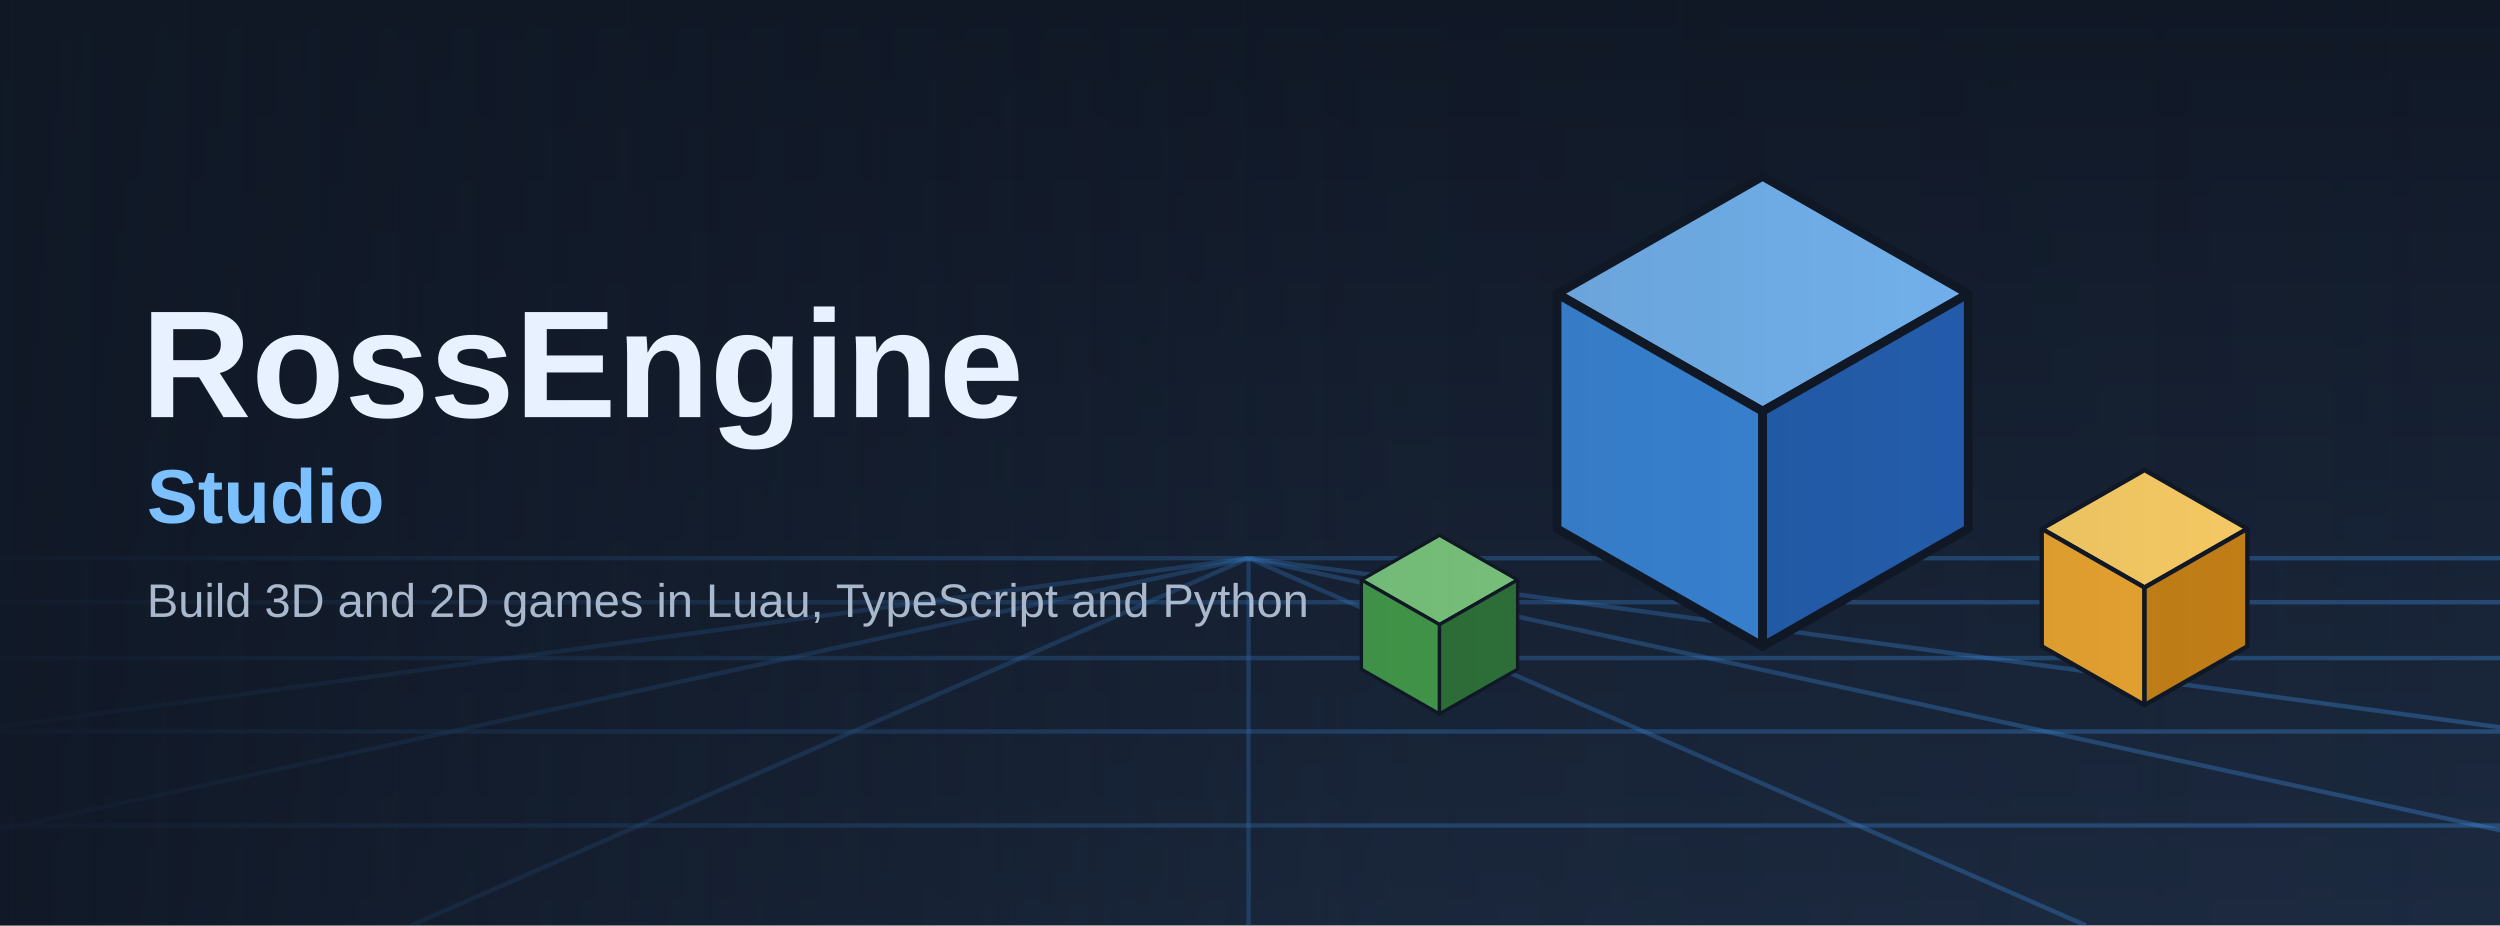
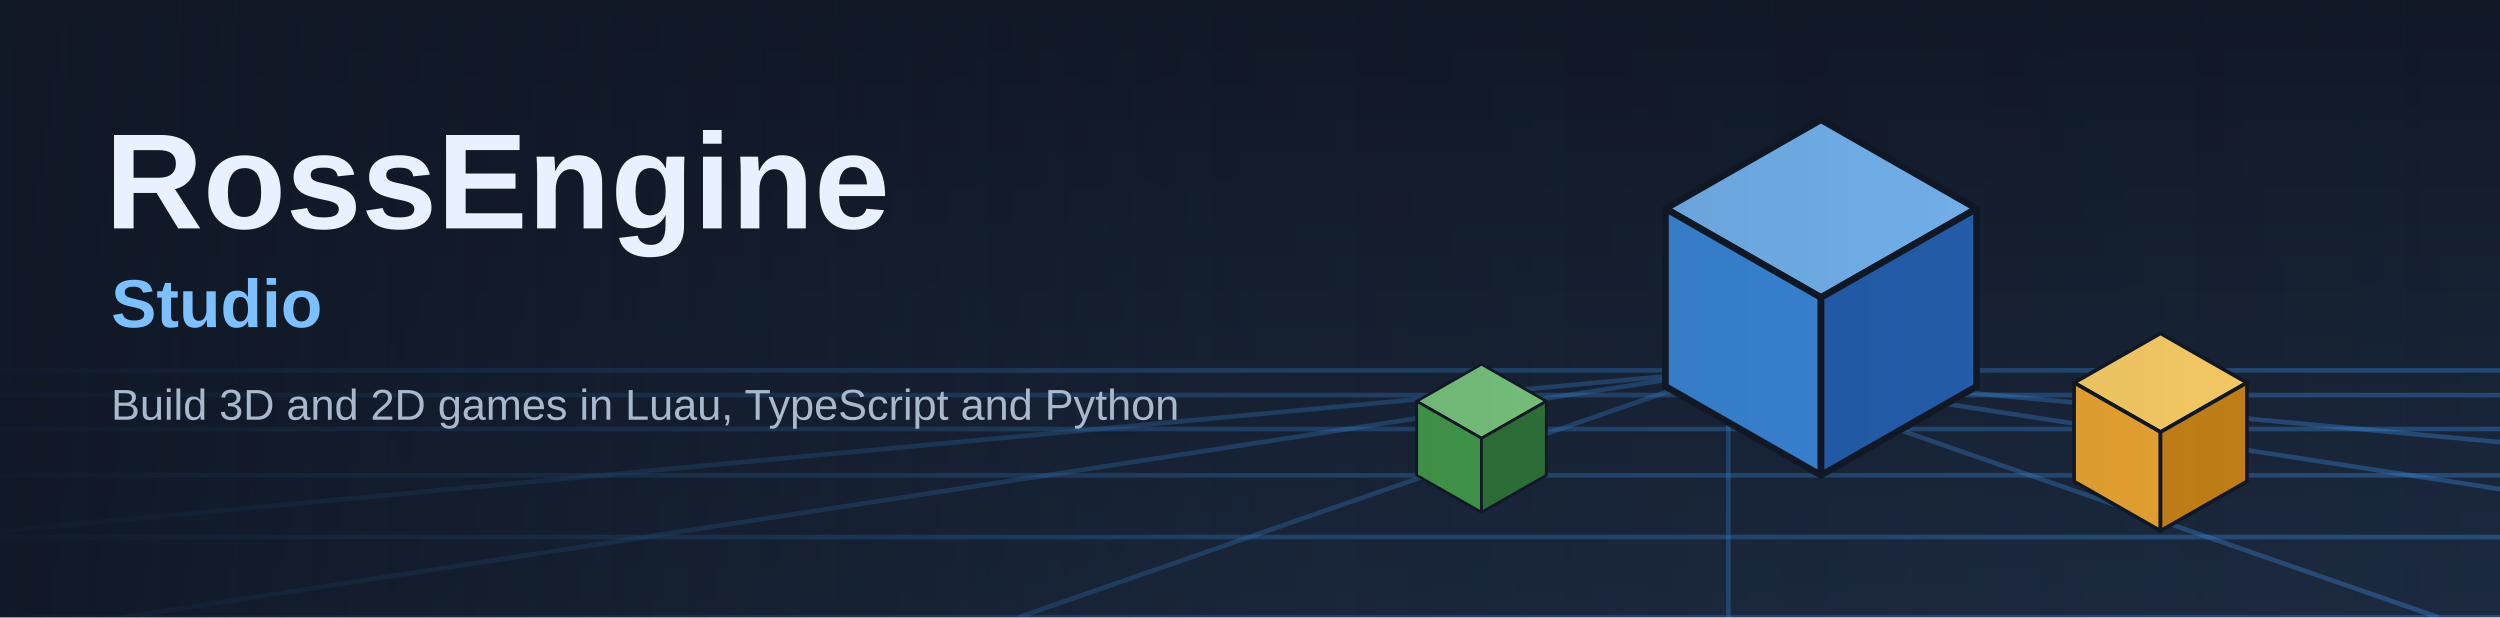
- <svg xmlns="http://www.w3.org/2000/svg" viewBox="0 0 851 315" preserveAspectRatio="xMidYMid slice">
+ <svg xmlns="http://www.w3.org/2000/svg" viewBox="0 0 810 200" preserveAspectRatio="xMidYMid slice">
  <defs>
    <linearGradient id="sky" x1="0" y1="0" x2="0" y2="1">
      <stop offset="0" stop-color="#101826" />
      <stop offset="1" stop-color="#1c2a40" />
    </linearGradient>
    <linearGradient id="fade" x1="0" y1="0" x2="1" y2="0">
      <stop offset="0" stop-color="#101826" stop-opacity="0.95" />
-       <stop offset="0.55" stop-color="#101826" stop-opacity="0.2" />
+       <stop offset="0.5" stop-color="#101826" stop-opacity="0.25" />
      <stop offset="1" stop-color="#101826" stop-opacity="0" />
    </linearGradient>
  </defs>
-   <rect width="851" height="315" fill="url(#sky)" />
+   <rect width="810" height="200" fill="url(#sky)" />
  <g stroke="#3d8fe6" stroke-opacity="0.35" stroke-width="1.5">
-     <line x1="0" y1="190" x2="851" y2="190" />
-     <line x1="0" y1="205" x2="851" y2="205" />
-     <line x1="0" y1="224" x2="851" y2="224" />
-     <line x1="0" y1="249" x2="851" y2="249" />
-     <line x1="0" y1="281" x2="851" y2="281" />
-     <line x1="425" y1="190" x2="-500" y2="315" />
-     <line x1="425" y1="190" x2="-150" y2="315" />
-     <line x1="425" y1="190" x2="140" y2="315" />
-     <line x1="425" y1="190" x2="425" y2="315" />
-     <line x1="425" y1="190" x2="710" y2="315" />
-     <line x1="425" y1="190" x2="1000" y2="315" />
-     <line x1="425" y1="190" x2="1350" y2="315" />
+     <line x1="0" y1="120" x2="810" y2="120" />
+     <line x1="0" y1="128" x2="810" y2="128" />
+     <line x1="0" y1="139" x2="810" y2="139" />
+     <line x1="0" y1="154" x2="810" y2="154" />
+     <line x1="0" y1="174" x2="810" y2="174" />
+     <line x1="0" y1="200" x2="810" y2="200" />
+     <line x1="560" y1="120" x2="-300" y2="200" />
+     <line x1="560" y1="120" x2="40" y2="200" />
+     <line x1="560" y1="120" x2="330" y2="200" />
+     <line x1="560" y1="120" x2="560" y2="200" />
+     <line x1="560" y1="120" x2="790" y2="200" />
+     <line x1="560" y1="120" x2="1080" y2="200" />
+     <line x1="560" y1="120" x2="1420" y2="200" />
  </g>
  <g stroke="#101826" stroke-width="3" stroke-linejoin="round">
-     <g transform="translate(600 120)">
+     <g transform="translate(590 82) scale(0.72)">
      <path d="M0 -60 L70 -20 L0 20 L-70 -20 Z" fill="#7cc0ff" />
      <path d="M-70 -20 L0 20 L0 100 L-70 60 Z" fill="#3d8fe6" />
      <path d="M70 -20 L0 20 L0 100 L70 60 Z" fill="#2563b8" />
    </g>
-     <g transform="translate(730 190) scale(0.5)">
+     <g transform="translate(700 132) scale(0.4)">
      <path d="M0 -60 L70 -20 L0 20 L-70 -20 Z" fill="#ffd166" />
      <path d="M-70 -20 L0 20 L0 100 L-70 60 Z" fill="#f0a830" />
      <path d="M70 -20 L0 20 L0 100 L70 60 Z" fill="#c98316" />
    </g>
-     <g transform="translate(490 205) scale(0.38)">
+     <g transform="translate(480 136) scale(0.3)">
      <path d="M0 -60 L70 -20 L0 20 L-70 -20 Z" fill="#8be28b" />
      <path d="M-70 -20 L0 20 L0 100 L-70 60 Z" fill="#4caf50" />
      <path d="M70 -20 L0 20 L0 100 L70 60 Z" fill="#33803a" />
    </g>
  </g>
-   <rect width="851" height="315" fill="url(#fade)" />
+   <rect width="810" height="200" fill="url(#fade)" />
  <g font-family="Segoe UI, Arial, sans-serif" fill="#e8f1ff">
-     <text x="48" y="142" font-size="52" font-weight="700">RossEngine</text>
-     <text x="50" y="178" font-size="26" font-weight="600" fill="#7cc0ff">Studio</text>
-     <text x="50" y="210" font-size="16" fill="#a9b8cc">Build 3D and 2D games in Luau, TypeScript and Python</text>
+     <text x="34" y="74" font-size="44" font-weight="700">RossEngine</text>
+     <text x="36" y="106" font-size="22" font-weight="600" fill="#7cc0ff">Studio</text>
+     <text x="36" y="136" font-size="14" fill="#a9b8cc">Build 3D and 2D games in Luau, TypeScript and Python</text>
  </g>
</svg>
